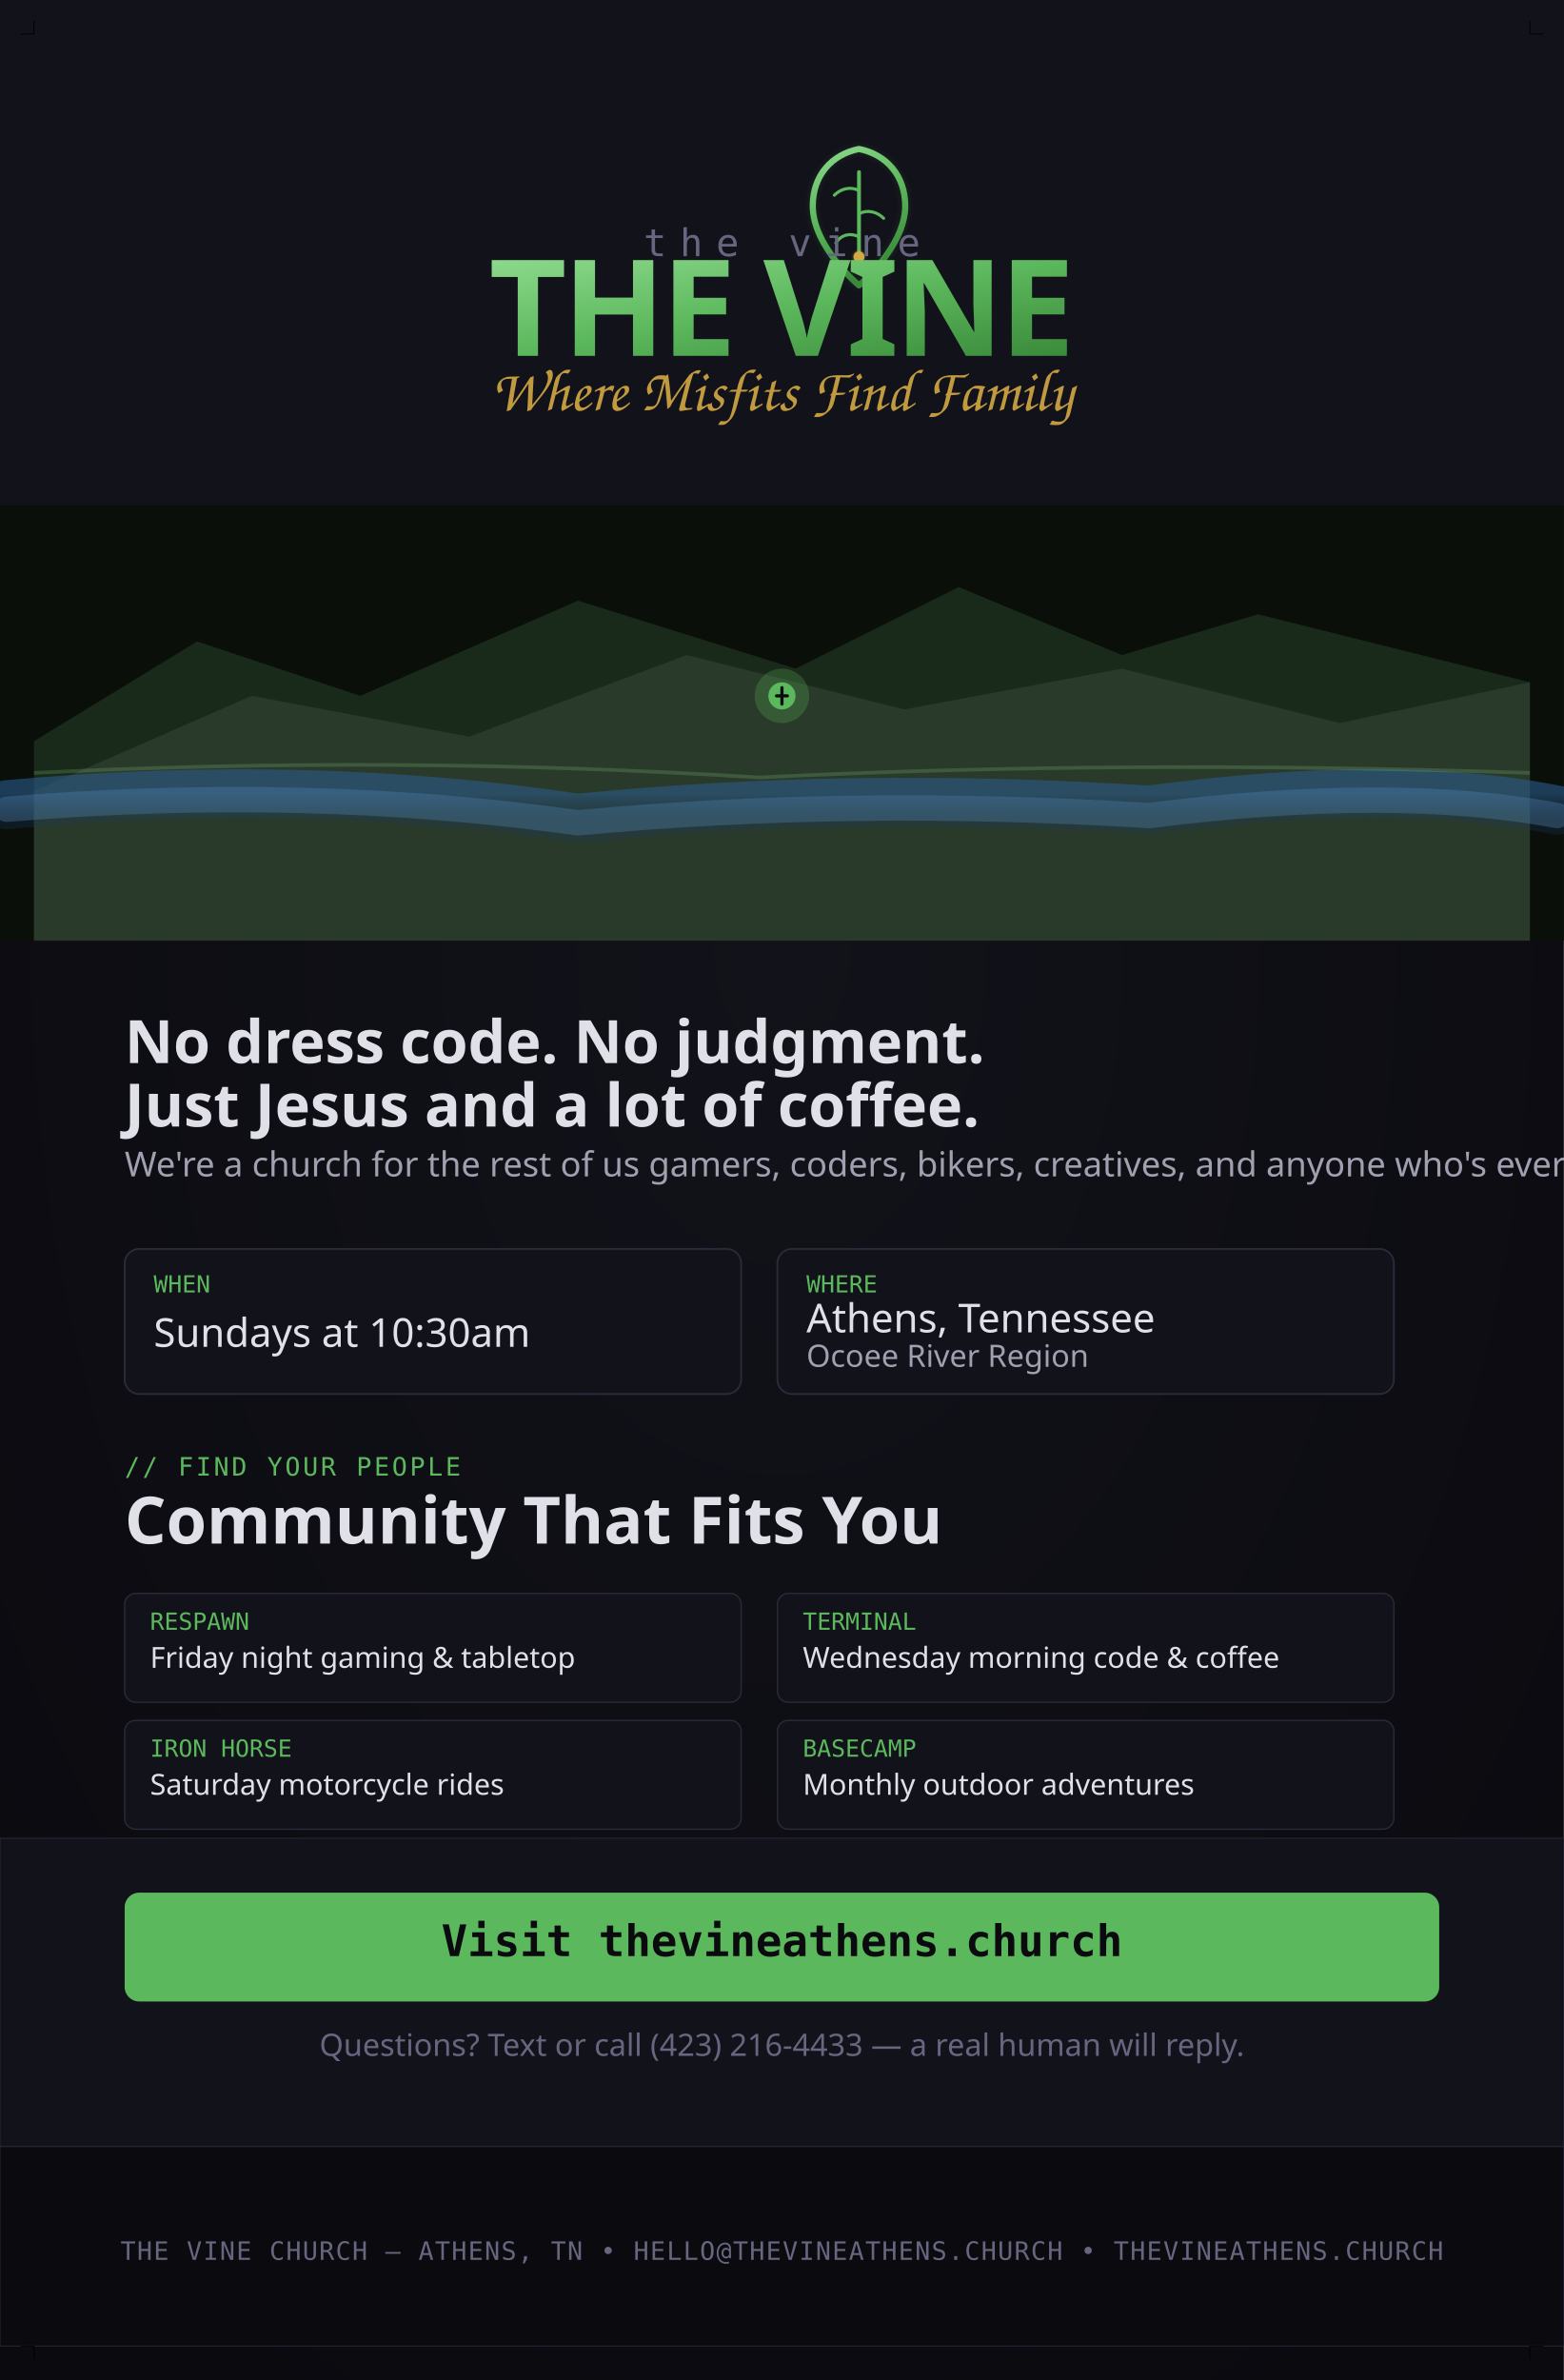
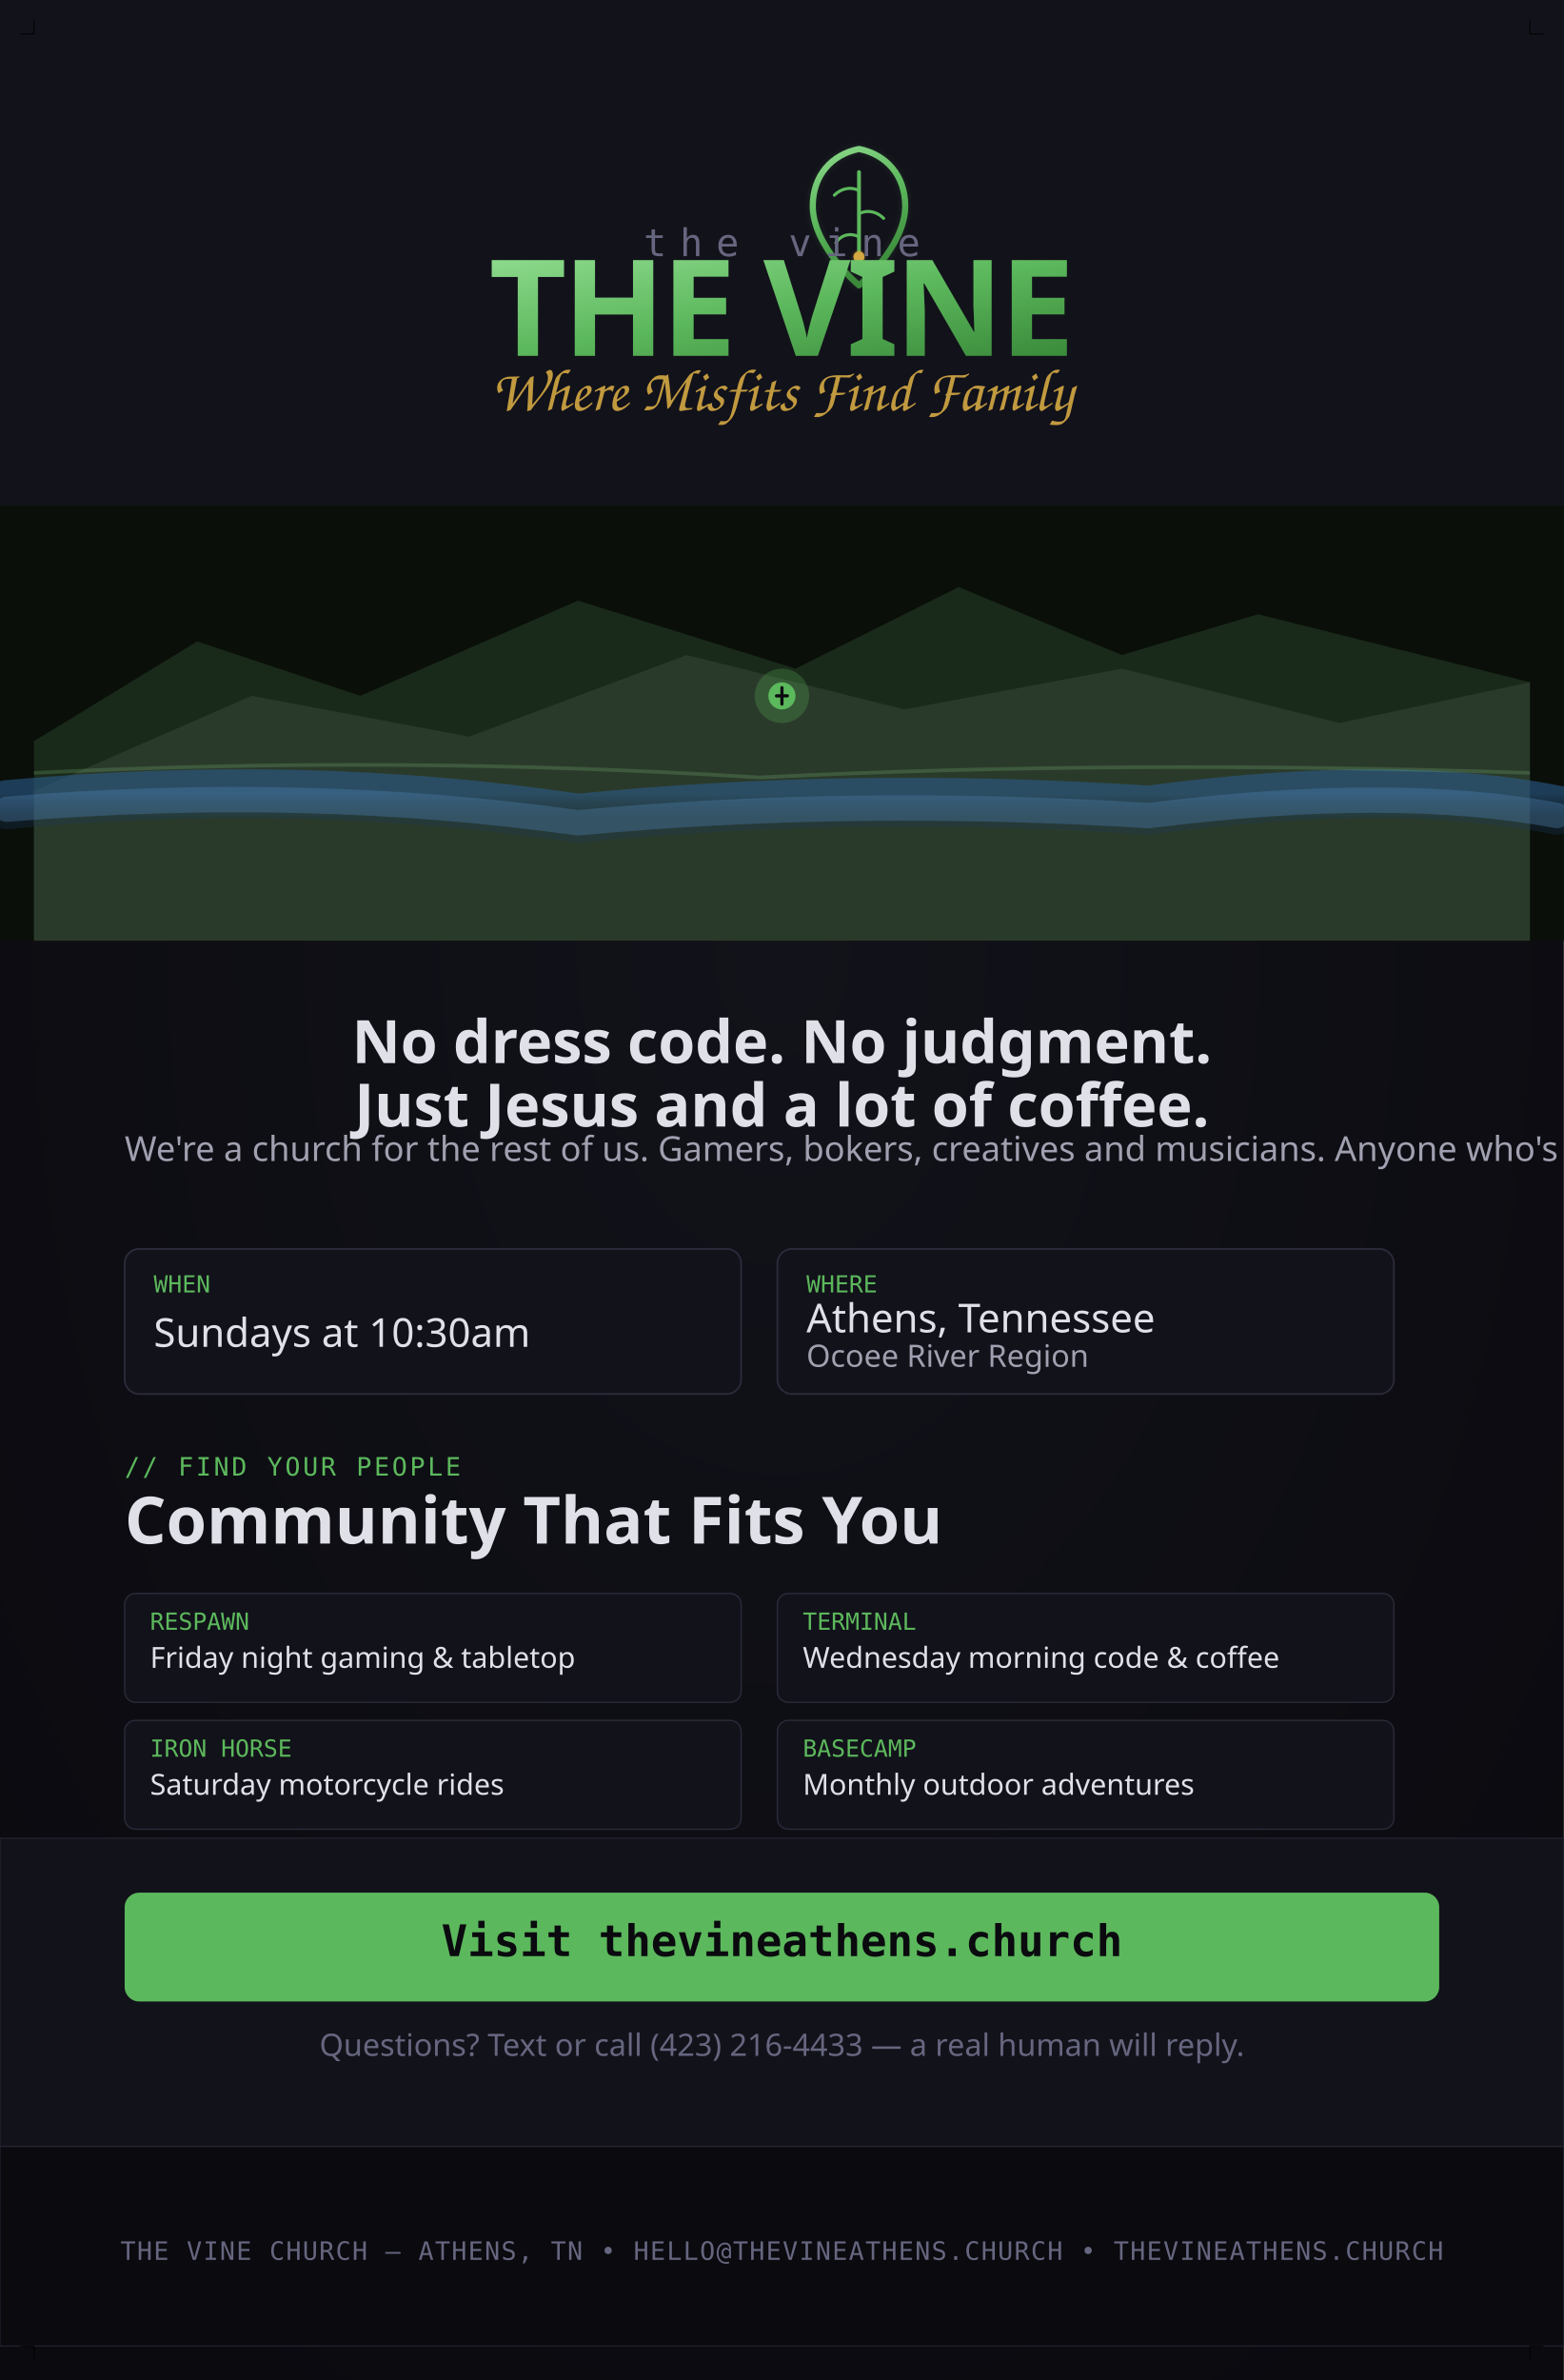
<svg xmlns="http://www.w3.org/2000/svg" viewBox="-37.5 -37.5 1725 2625" width="1725" height="2625">
  <defs>
    <radialGradient id="flyer-bg" cx="50%" cy="40%" r="70%">
      <stop offset="0%" stop-color="#12121a" />
      <stop offset="100%" stop-color="#0a0a0f" />
    </radialGradient>
    <linearGradient id="leaf-grad" x1="0" y1="0" x2="0.3" y2="1">
      <stop offset="0%" stop-color="#8cd98c" />
      <stop offset="50%" stop-color="#5cb85c" />
      <stop offset="100%" stop-color="#3a8a3a" />
    </linearGradient>
    <linearGradient id="title-grad" x1="0" y1="0" x2="1" y2="1">
      <stop offset="0%" stop-color="#8cd98c" />
      <stop offset="50%" stop-color="#5cb85c" />
      <stop offset="100%" stop-color="#3a8a3a" />
    </linearGradient>
    <linearGradient id="river-grad" x1="0" y1="0" x2="0" y2="1">
      <stop offset="0%" stop-color="#2a5a8a" stop-opacity="0.6" />
      <stop offset="100%" stop-color="#1a3a5a" stop-opacity="0.3" />
    </linearGradient>
    <filter id="amber-glow" x="-50%" y="-50%" width="200%" height="200%">
      <feGaussianBlur in="SourceGraphic" stdDeviation="2" result="blur" />
      <feMerge>
        <feMergeNode in="blur" />
        <feMergeNode in="SourceGraphic" />
      </feMerge>
    </filter>
    <filter id="leaf-glow" x="-20%" y="-20%" width="140%" height="140%">
      <feGaussianBlur in="SourceAlpha" stdDeviation="4" result="blur" />
      <feFlood flood-color="#5cb85c" flood-opacity="0.15" />
      <feComposite in2="blur" operator="in" result="glow" />
      <feMerge>
        <feMergeNode in="glow" />
        <feMergeNode in="SourceGraphic" />
      </feMerge>
    </filter>
  </defs>
  <rect x="-37.5" y="-37.5" width="1725" height="2625" fill="url(#flyer-bg)" />
  <g transform="translate(0, 0)">
    <rect x="-37.5" y="-37.5" width="1725" height="557.5" fill="#12121a" />
    <g transform="translate(825, 120) scale(0.85)">
      <path d="M100 185 C100 185 40 135 40 82 C40 42 65 15 100 8 C135 15 160 42 160 82 C160 135 100 185 100 185Z" fill="none" stroke="url(#leaf-grad)" stroke-width="8" stroke-linejoin="round" filter="url(#leaf-glow)" />
      <line x1="100" y1="38" x2="100" y2="155" stroke="#5cb85c" stroke-width="5" stroke-linecap="round" />
      <path d="M100 62 C88 56 76 60 68 68" fill="none" stroke="#5cb85c" stroke-width="4" stroke-linecap="round" />
      <path d="M100 92 C112 86 124 90 132 98" fill="none" stroke="#5cb85c" stroke-width="4" stroke-linecap="round" />
      <path d="M100 122 C88 116 76 120 70 130" fill="none" stroke="#5cb85c" stroke-width="4" stroke-linecap="round" />
      <circle cx="100" cy="148" r="7" fill="#d4a843" filter="url(#amber-glow)" />
    </g>
    <text x="825" y="245" text-anchor="middle" font-family="'JetBrains Mono', monospace" font-size="42" font-weight="400" fill="#666680" letter-spacing="0.35em">the vine</text>
    <text x="825" y="355" text-anchor="middle" font-family="'Space Grotesk', sans-serif" font-size="148" font-weight="700" fill="url(#title-grad)" letter-spacing="-0.03em">THE VINE</text>
    <text x="825" y="415" text-anchor="middle" font-family="'Caveat', cursive" font-size="66" font-weight="400" fill="#d4a843" opacity="0.9">Where Misfits Find Family</text>
  </g>
  <g transform="translate(0, 520)">
    <rect x="-37.5" width="1725" height="480" fill="#0a0f0a" />
    <path d="M0,260 L180,150 L360,210 L600,105 L840,180 L1020,90 L1200,165 L1350,120 L1650,195 L1650,480 L0,480 Z" fill="#1a2a1a" />
    <path d="M0,315 L240,210 L480,255 L720,165 L960,225 L1200,180 L1440,240 L1650,195 L1650,480 L0,480 Z" fill="#2a3a2a" />
    <path d="M-30,330 Q300,300 600,345 Q900,315 1230,336 Q1500,300 1680,336" fill="none" stroke="url(#river-grad)" stroke-width="54" stroke-linecap="round" />
    <path d="M-30,335 Q300,308 600,350 Q900,322 1230,342 Q1500,308 1680,342" fill="none" stroke="#4a7aa8" stroke-width="28" stroke-linecap="round" opacity="0.4" />
    <g transform="translate(825, 210)">
      <circle r="30" fill="#5cb85c" opacity="0.25" />
      <circle r="15" fill="#5cb85c" />
      <path d="M0,-9 L0,9" stroke="#0a0a0f" stroke-width="3.5" stroke-linecap="round" />
      <path d="M-6,0 L6,0" stroke="#0a0a0f" stroke-width="3.5" stroke-linecap="round" />
    </g>
    <path d="M0,295 Q400,275 800,300 Q1200,280 1650,295" fill="none" stroke="#8cd98c" stroke-width="4" stroke-opacity="0.2" />
  </g>
  <g transform="translate(0, 1000)">
-     <text x="100" y="135" font-family="'Space Grotesk', sans-serif" font-size="66" font-weight="600" fill="#e0e0e8">No dress code. No judgment.</text>
-     <text x="100" y="205" font-family="'Space Grotesk', sans-serif" font-size="66" font-weight="600" fill="#e0e0e8">Just Jesus and a lot of coffee.</text>
-     <text x="100" y="260" font-family="'Space Grotesk', sans-serif" font-size="38" fill="#a0a0b0" line-height="1.5">
-       We're a church for the rest of us<br />
-       gamers, coders, bikers, creatives, and anyone who's ever felt like<br />
-       they don't fit the mold.<br />
+     <text x="825" y="135" text-anchor="middle" font-family="'Space Grotesk', sans-serif" font-size="66" font-weight="600" fill="#e0e0e8">No dress code. No judgment.</text>
+     <text x="825" y="205" text-anchor="middle" font-family="'Space Grotesk', sans-serif" font-size="66" font-weight="600" fill="#e0e0e8">Just Jesus and a lot of coffee.</text>
+     <text x="100" y="243" font-family="'Space Grotesk', sans-serif" font-size="38" fill="#a0a0b0" line-height="1.5">
+       We're a church for the rest of us.<br />
+       Gamers, bokers, creatives and musicians.<br />
+       Anyone who's ever felt like they don't fit the mold.<br />
+       <br />
      Real faith. Real people. Real community.
    </text>
    <g transform="translate(100, 340)">
      <rect x="0" y="0" width="680" height="160" rx="16" fill="#12121a" stroke="#2a2a3a" stroke-width="2" />
      <text x="32" y="48" font-family="'JetBrains Mono', monospace" font-size="26" fill="#5cb85c">WHEN</text>
      <text x="32" y="108" font-family="'Space Grotesk', sans-serif" font-size="44" fill="#e0e0e8">Sundays at 10:30am</text>
      <g transform="translate(720, 0)">
        <rect x="0" y="0" width="680" height="160" rx="16" fill="#12121a" stroke="#2a2a3a" stroke-width="2" />
        <text x="32" y="48" font-family="'JetBrains Mono', monospace" font-size="26" fill="#5cb85c">WHERE</text>
        <text x="32" y="92" font-family="'Space Grotesk', sans-serif" font-size="44" fill="#e0e0e8">Athens, Tennessee</text>
        <text x="32" y="130" font-family="'Space Grotesk', sans-serif" font-size="34" fill="#a0a0b0">Ocoee River Region</text>
      </g>
    </g>
    <text x="100" y="590" font-family="'JetBrains Mono', monospace" font-size="28" fill="#5cb85c" letter-spacing="0.1em">// FIND YOUR PEOPLE</text>
    <text x="100" y="665" font-family="'Space Grotesk', sans-serif" font-size="72" font-weight="600" fill="#e0e0e8">Community That Fits You</text>
    <g transform="translate(100, 720)">
      <g>
        <rect x="0" y="0" width="680" height="120" rx="12" fill="#12121a" stroke="#2a2a3a" stroke-width="1.5" />
        <text x="28" y="40" font-family="'JetBrains Mono', monospace" font-size="26" fill="#5cb85c">RESPAWN</text>
        <text x="28" y="82" font-family="'Space Grotesk', sans-serif" font-size="32" fill="#e0e0e8">Friday night gaming &amp; tabletop</text>
      </g>
      <g transform="translate(720, 0)">
        <rect x="0" y="0" width="680" height="120" rx="12" fill="#12121a" stroke="#2a2a3a" stroke-width="1.5" />
        <text x="28" y="40" font-family="'JetBrains Mono', monospace" font-size="26" fill="#5cb85c">TERMINAL</text>
        <text x="28" y="82" font-family="'Space Grotesk', sans-serif" font-size="32" fill="#e0e0e8">Wednesday morning code &amp; coffee</text>
      </g>
      <g transform="translate(0, 140)">
        <rect x="0" y="0" width="680" height="120" rx="12" fill="#12121a" stroke="#2a2a3a" stroke-width="1.5" />
        <text x="28" y="40" font-family="'JetBrains Mono', monospace" font-size="26" fill="#5cb85c">IRON HORSE</text>
        <text x="28" y="82" font-family="'Space Grotesk', sans-serif" font-size="32" fill="#e0e0e8">Saturday motorcycle rides</text>
      </g>
      <g transform="translate(720, 140)">
        <rect x="0" y="0" width="680" height="120" rx="12" fill="#12121a" stroke="#2a2a3a" stroke-width="1.5" />
        <text x="28" y="40" font-family="'JetBrains Mono', monospace" font-size="26" fill="#5cb85c">BASECAMP</text>
        <text x="28" y="82" font-family="'Space Grotesk', sans-serif" font-size="32" fill="#e0e0e8">Monthly outdoor adventures</text>
      </g>
      <g transform="translate(0, 280)">
        <rect x="0" y="0" width="680" height="120" rx="12" fill="#12121a" stroke="#2a2a3a" stroke-width="1.5" />
        <text x="28" y="40" font-family="'JetBrains Mono', monospace" font-size="26" fill="#5cb85c">BRANCHES</text>
        <text x="28" y="82" font-family="'Space Grotesk', sans-serif" font-size="32" fill="#e0e0e8">Weekly discipleship groups</text>
      </g>
      <g transform="translate(720, 280)">
        <rect x="0" y="0" width="680" height="120" rx="12" fill="#12121a" stroke="#2a2a3a" stroke-width="1.5" />
        <text x="28" y="40" font-family="'JetBrains Mono', monospace" font-size="26" fill="#5cb85c">AMPLIFIED</text>
        <text x="28" y="82" font-family="'Space Grotesk', sans-serif" font-size="32" fill="#e0e0e8">Thursday music &amp; worship</text>
      </g>
    </g>
  </g>
  <g transform="translate(0, 1990)">
    <rect x="-37.5" width="1725" height="340" fill="#12121a" stroke="#2a2a3a" stroke-width="1" />
    <rect x="100" y="60" width="1450" height="120" rx="16" fill="#5cb85c" />
    <text x="825" y="130" text-anchor="middle" font-family="'JetBrains Mono', monospace" font-size="48" font-weight="700" fill="#0a0a0f">Visit thevineathens.church</text>
    <text x="825" y="240" text-anchor="middle" font-family="'Space Grotesk', sans-serif" font-size="34" fill="#666680">Questions? Text or call (423) 216-4433 — a real human will reply.</text>
  </g>
  <g transform="translate(0, 2330)">
    <rect x="-37.5" width="1725" height="220" fill="#0a0a0f" stroke="#2a2a3a" stroke-width="1" />
    <text x="825" y="125" text-anchor="middle" font-family="'JetBrains Mono', monospace" font-size="28" fill="#666680" letter-spacing="0.05em">THE VINE CHURCH — ATHENS, TN • HELLO@THEVINEATHENS.CHURCH • THEVINEATHENS.CHURCH</text>
  </g>
  <g stroke="#000000" stroke-width="1" fill="none">
    <path d="M-15,0 L0,0 L0,-15" />
    <path d="M1650,-15 L1650,0 L1665,0" />
    <path d="M-15,2550 L0,2550 L0,2565" />
    <path d="M1650,2565 L1650,2550 L1665,2550" />
  </g>
</svg>
